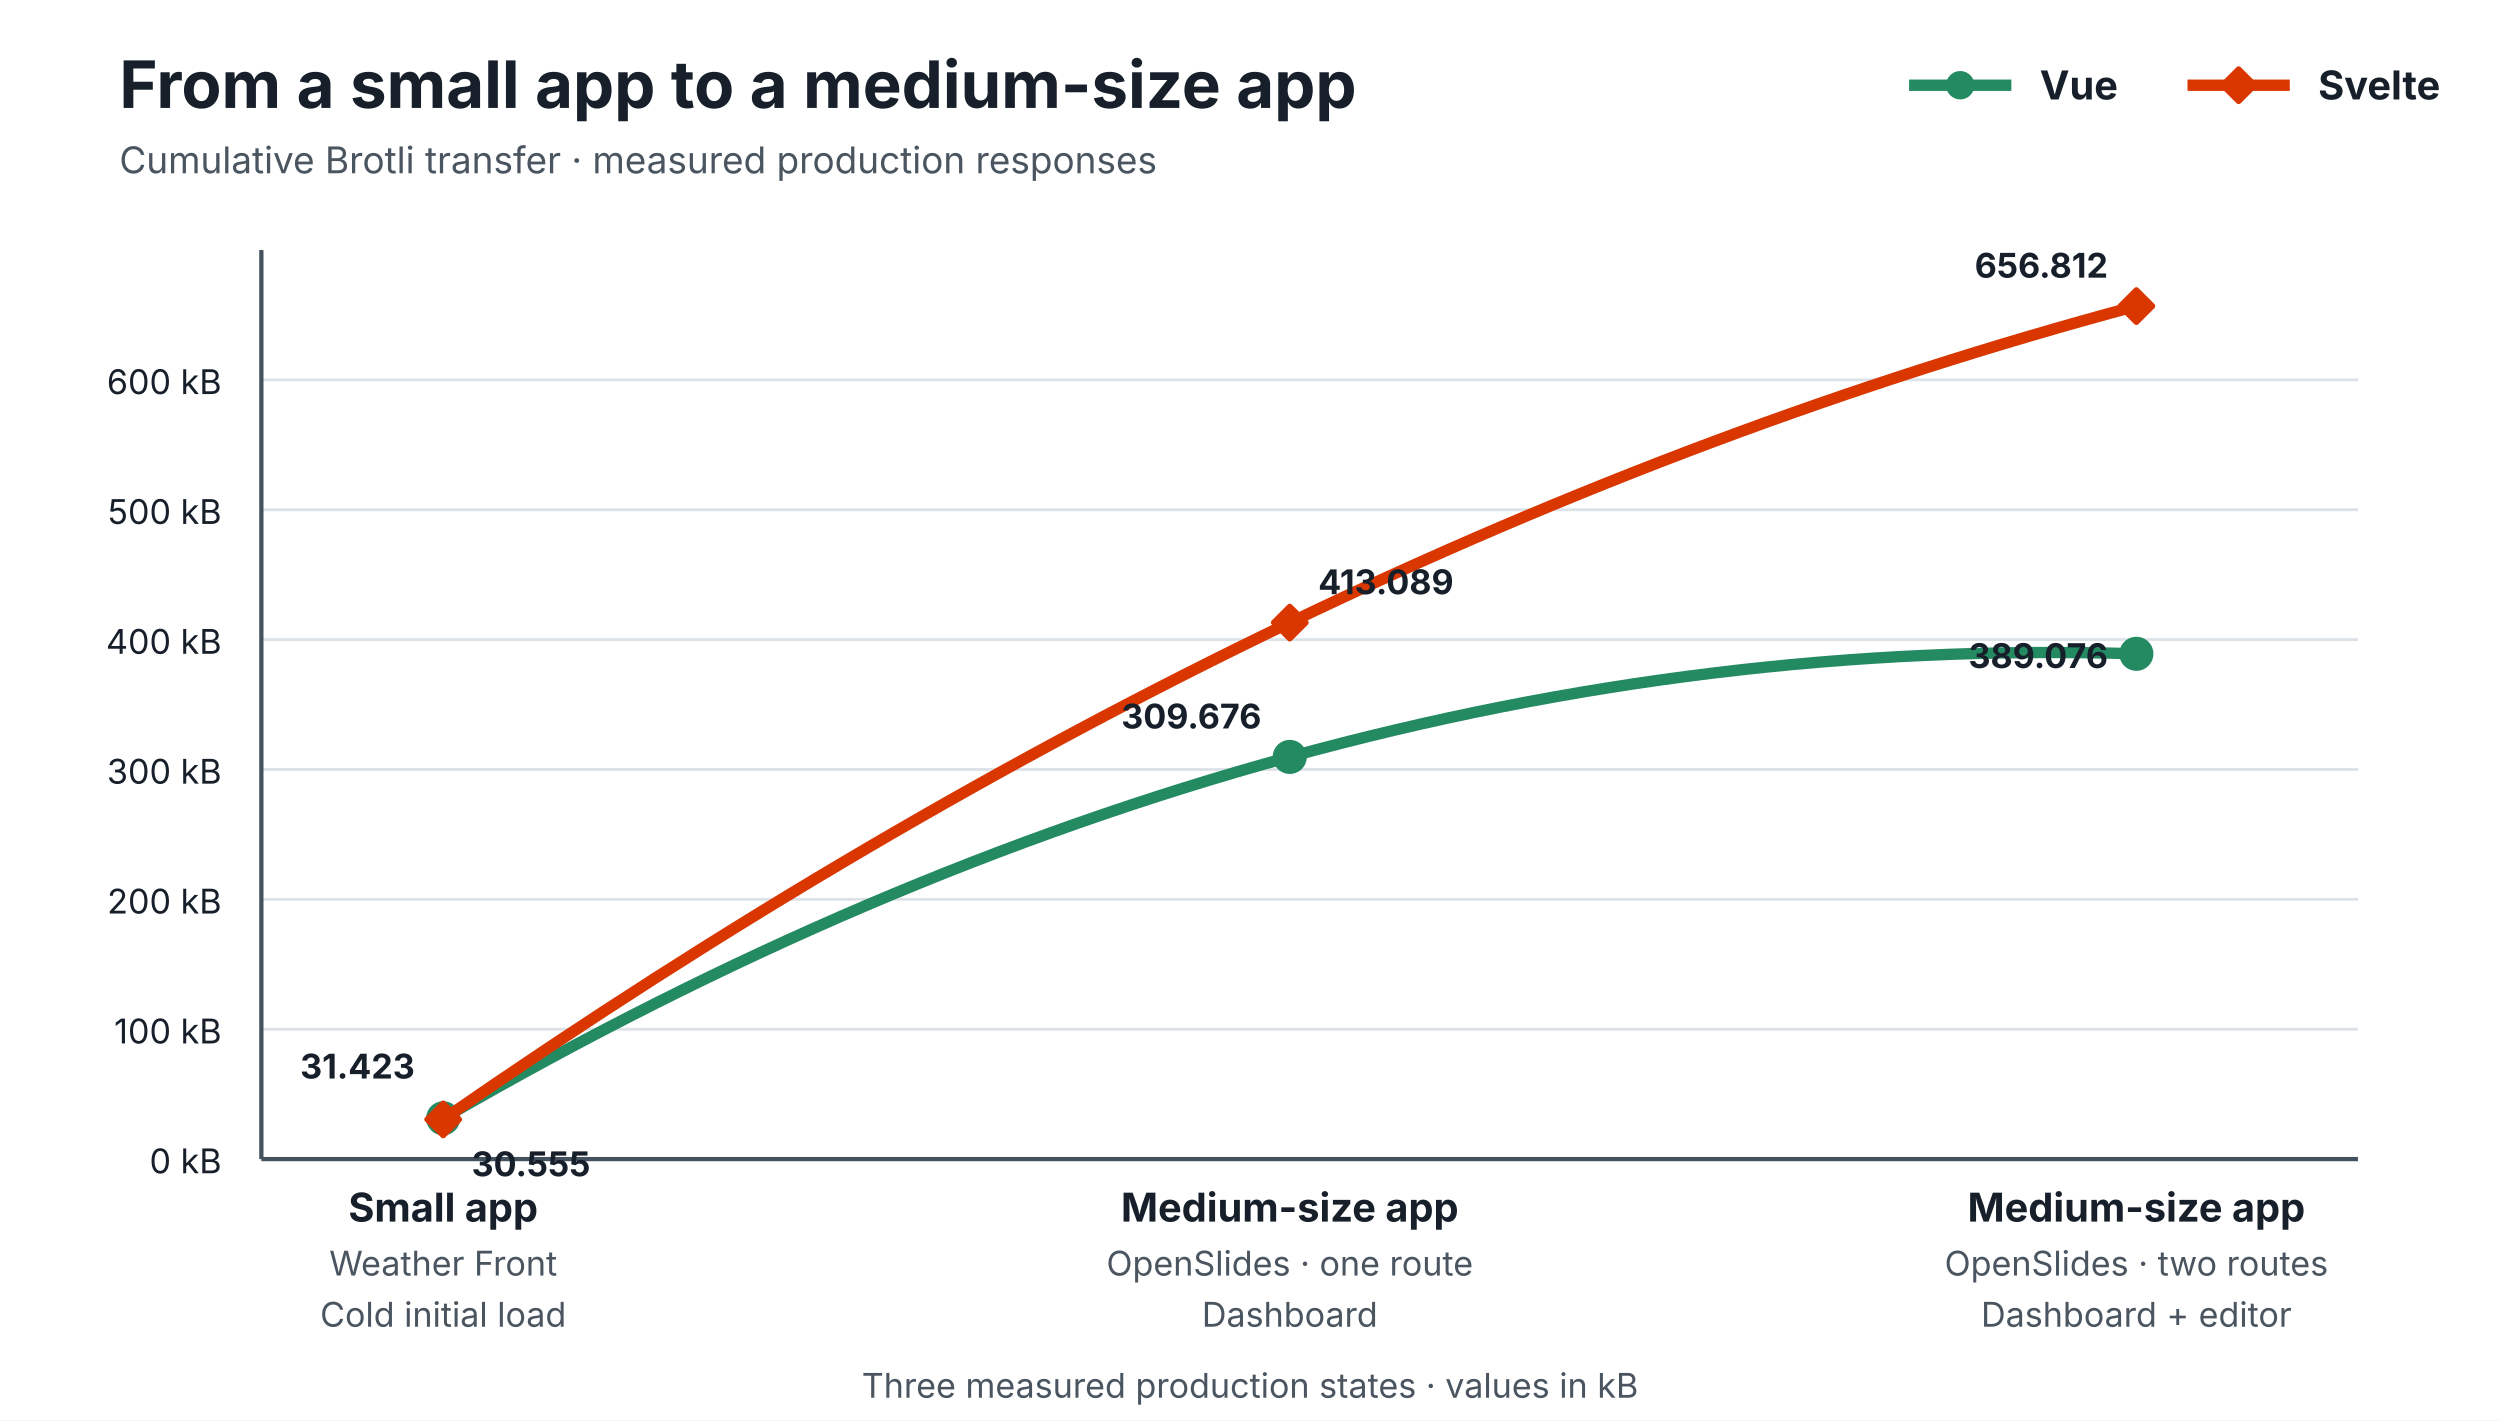
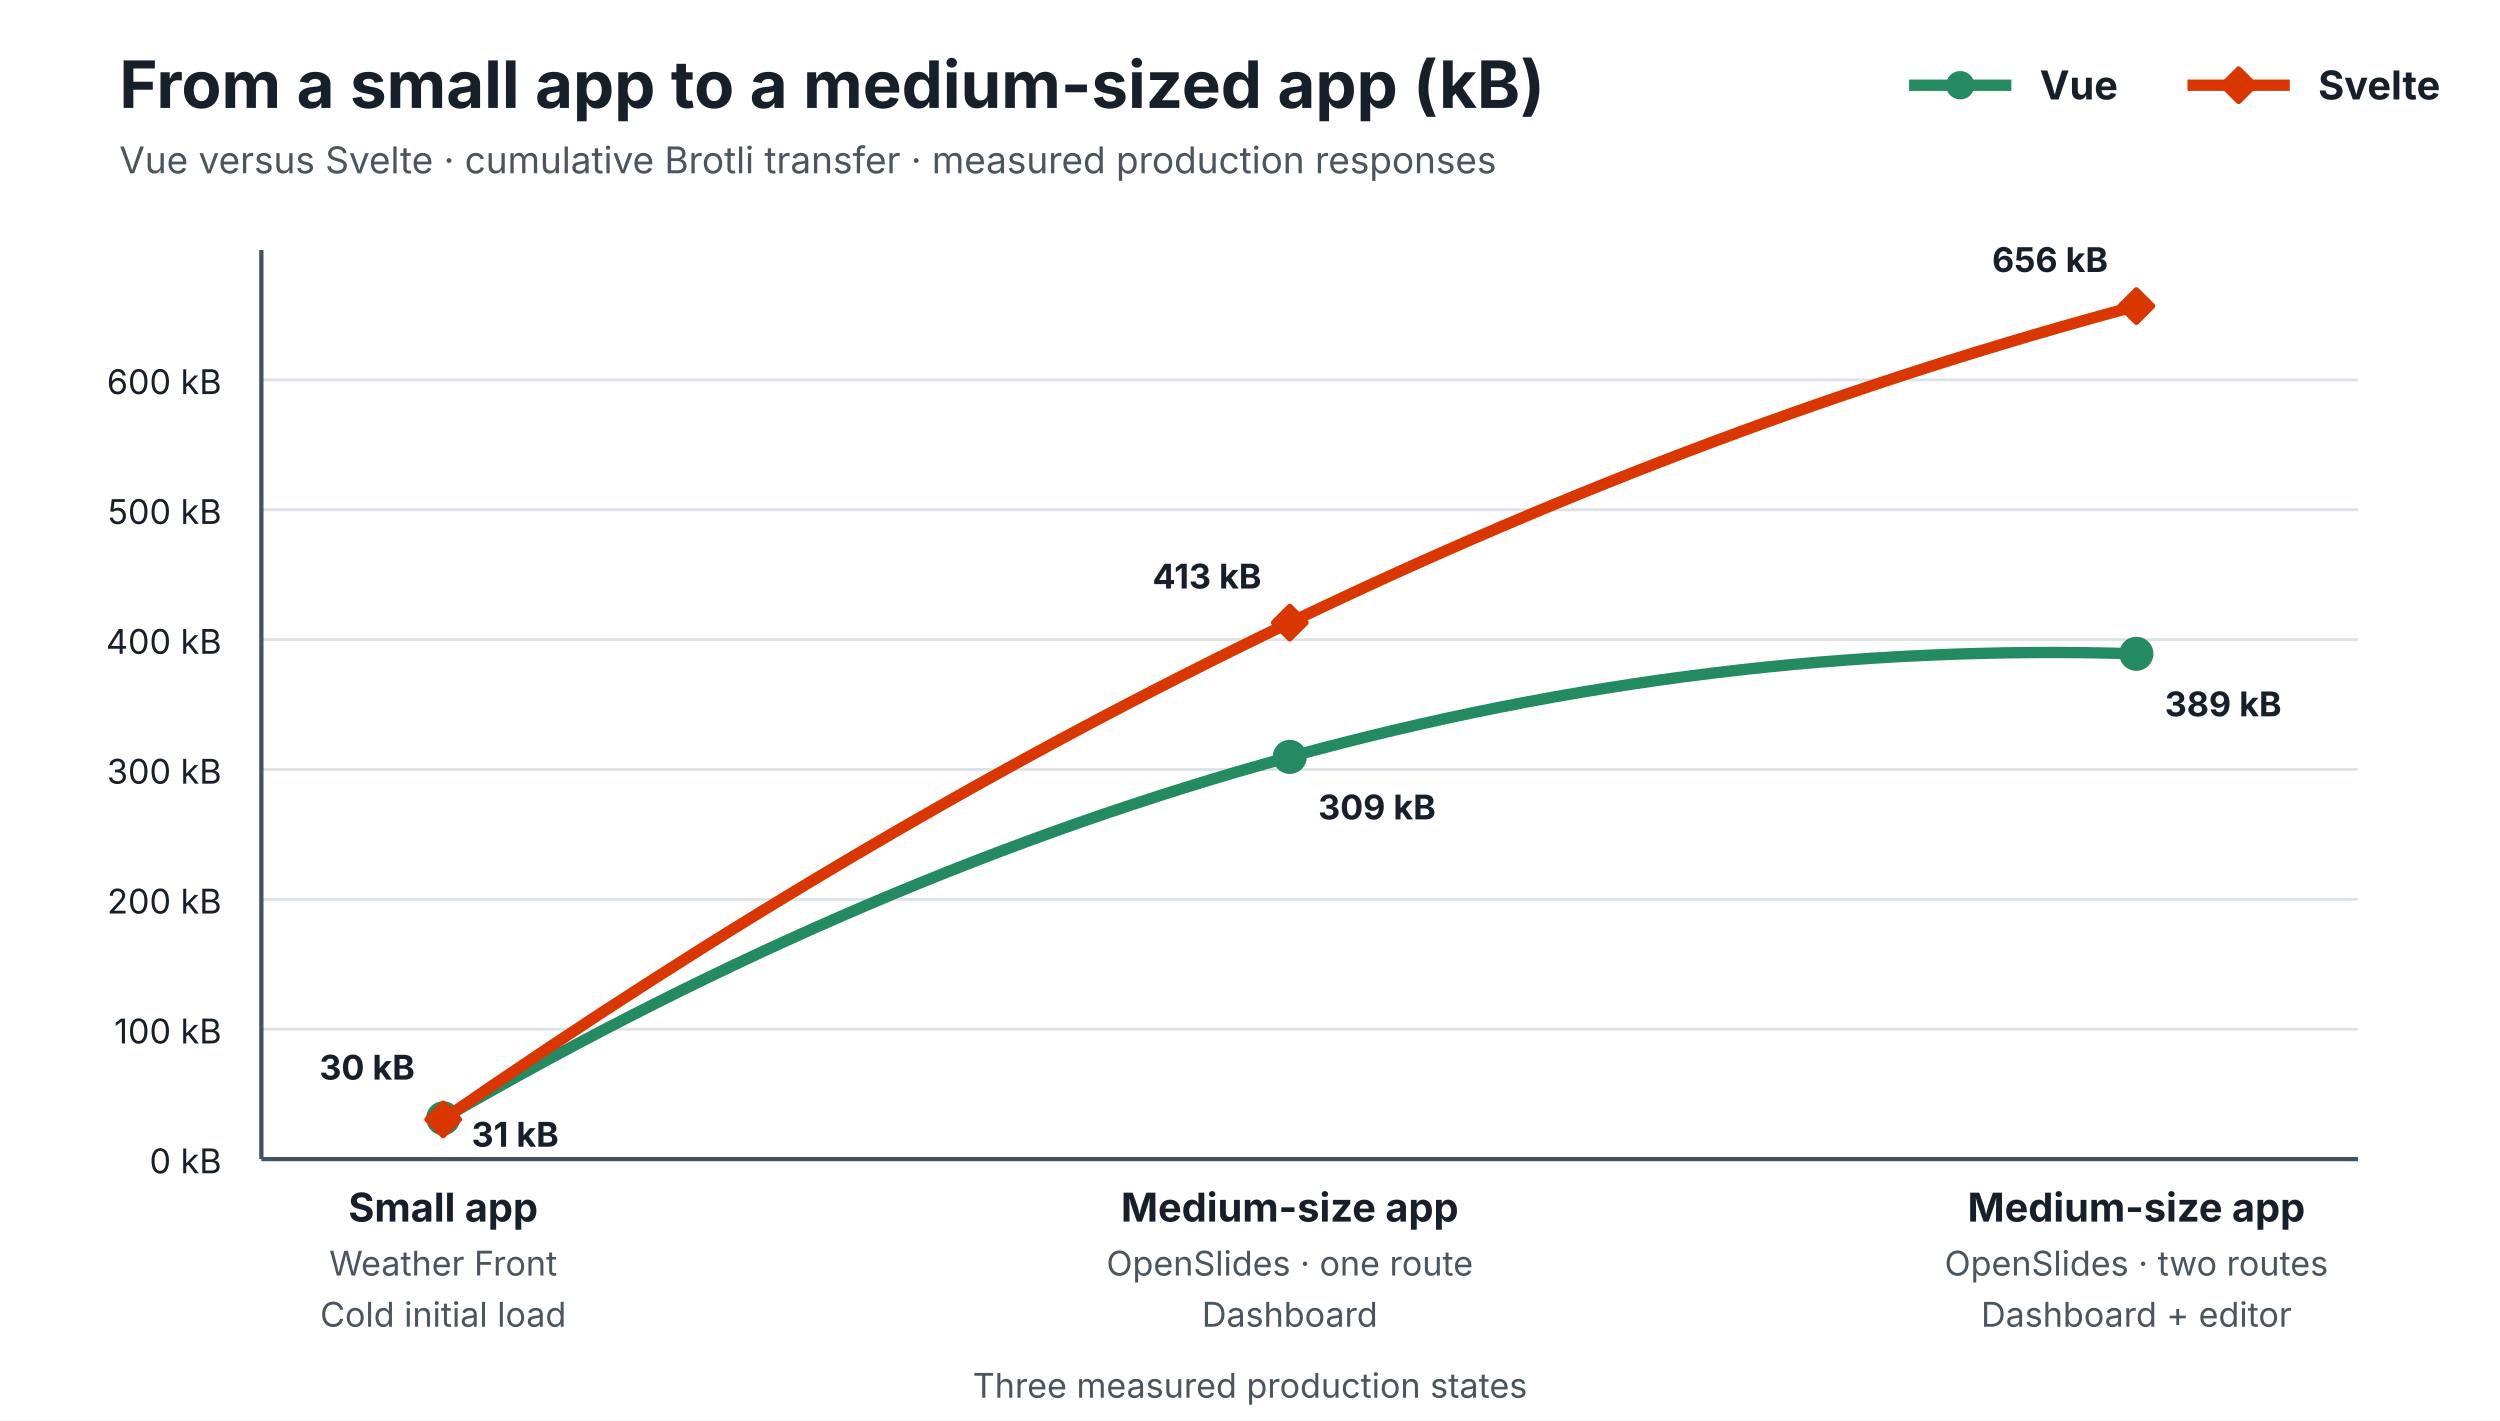
<svg xmlns="http://www.w3.org/2000/svg" width="880" height="500" viewBox="0 0 880 500" role="img" aria-labelledby="title description">
  <style>
    text { font-family: ui-sans-serif, system-ui, -apple-system, BlinkMacSystemFont, "Segoe UI", sans-serif; fill: #17202a; }
    .title { font-size: 23px; font-weight: 700; }
    .subtitle { font-size: 13px; fill: #4a5560; }
    .axis { stroke: #44515e; stroke-width: 1.5; }
    .grid { stroke: #dce2e7; stroke-width: 1; }
    .tick { font-size: 12px; }
    .label { font-size: 14px; font-weight: 650; }
    .detail { font-size: 12px; fill: #4a5560; }
    .value { font-size: 12px; font-weight: 700; }
    .legend { font-size: 14px; font-weight: 650; }
  </style>
  <rect width="880" height="500" fill="#ffffff" />
-   <text x="42" y="38" class="title">From a small app to a medium-size app</text>
-   <text x="42" y="61" class="subtitle">Cumulative Brotli transfer · measured production responses</text>
+   <text x="42" y="38" class="title">From a small app to a medium-sized app (kB)</text>
+   <text x="42" y="61" class="subtitle">Vue versus Svelte · cumulative Brotli transfer · measured production responses</text>
  <line x1="672" y1="30" x2="708" y2="30" stroke="#238a62" stroke-width="4" />
  <circle cx="690" cy="30" r="5" fill="#238a62" />
  <text x="718" y="35" class="legend">Vue</text>
  <line x1="770" y1="30" x2="806" y2="30" stroke="#d93600" stroke-width="4" />
  <rect x="783" y="25" width="10" height="10" rx="1" fill="#d93600" transform="rotate(45 788 30)" />
  <text x="816" y="35" class="legend">Svelte</text>
  <line x1="92" y1="408" x2="830" y2="408" class="grid" />
  <text x="78" y="413" text-anchor="end" class="tick">0 kB</text>
  <line x1="92" y1="362.29" x2="830" y2="362.29" class="grid" />
  <text x="78" y="367.29" text-anchor="end" class="tick">100 kB</text>
  <line x1="92" y1="316.57" x2="830" y2="316.57" class="grid" />
  <text x="78" y="321.57" text-anchor="end" class="tick">200 kB</text>
  <line x1="92" y1="270.86" x2="830" y2="270.86" class="grid" />
  <text x="78" y="275.86" text-anchor="end" class="tick">300 kB</text>
  <line x1="92" y1="225.14" x2="830" y2="225.14" class="grid" />
  <text x="78" y="230.14" text-anchor="end" class="tick">400 kB</text>
  <line x1="92" y1="179.43" x2="830" y2="179.43" class="grid" />
  <text x="78" y="184.43" text-anchor="end" class="tick">500 kB</text>
  <line x1="92" y1="133.71" x2="830" y2="133.71" class="grid" />
  <text x="78" y="138.71" text-anchor="end" class="tick">600 kB</text>
  <line x1="92" y1="88" x2="92" y2="408" class="axis" />
  <line x1="92" y1="408" x2="830" y2="408" class="axis" />
  <path d="M 156 393.64 Q 454 220.97, 752 230.14" fill="none" stroke="#238a62" stroke-width="4" stroke-linecap="round" />
  <circle cx="156" cy="393.64" r="6" fill="#238a62" />
  <circle cx="454" cy="266.43" r="6" fill="#238a62" />
  <circle cx="752" cy="230.14" r="6" fill="#238a62" />
  <path d="M 156 394.03 Q 454 187.44, 752 107.74" fill="none" stroke="#d93600" stroke-width="4" stroke-linecap="round" />
  <rect x="151" y="389.03" width="10" height="10" rx="1" fill="#d93600" transform="rotate(45 156 394.03)" />
  <rect x="449" y="214.16" width="10" height="10" rx="1" fill="#d93600" transform="rotate(45 454 219.16)" />
  <rect x="747" y="102.74" width="10" height="10" rx="1" fill="#d93600" transform="rotate(45 752 107.74)" />
-   <text x="146" y="379.64" text-anchor="end" class="value">31.423</text>
-   <text x="166" y="414.03" class="value">30.555</text>
-   <text x="444" y="256.43" text-anchor="end" class="value">309.676</text>
-   <text x="464" y="209.16" class="value">413.089</text>
-   <text x="742" y="235.14" text-anchor="end" class="value">389.076</text>
-   <text x="742" y="97.74" text-anchor="end" class="value">656.812</text>
+   <text x="146" y="380.03" text-anchor="end" class="value">30 kB</text>
+   <text x="166" y="403.64" class="value">31 kB</text>
+   <text x="444" y="207.16" text-anchor="end" class="value">413 kB</text>
+   <text x="464" y="288.43" class="value">309 kB</text>
+   <text x="742" y="95.74" text-anchor="end" class="value">656 kB</text>
+   <text x="762" y="252.14" class="value">389 kB</text>
  <text x="156" y="430" text-anchor="middle" class="label">Small app</text>
  <text x="156" y="449" text-anchor="middle" class="detail">Weather Front</text>
  <text x="156" y="467" text-anchor="middle" class="detail">Cold initial load</text>
  <text x="454" y="430" text-anchor="middle" class="label">Medium-size app</text>
  <text x="454" y="449" text-anchor="middle" class="detail">OpenSlides · one route</text>
  <text x="454" y="467" text-anchor="middle" class="detail">Dashboard</text>
  <text x="752" y="430" text-anchor="middle" class="label">Medium-size app</text>
  <text x="752" y="449" text-anchor="middle" class="detail">OpenSlides · two routes</text>
  <text x="752" y="467" text-anchor="middle" class="detail">Dashboard + editor</text>
-   <text x="440" y="492" text-anchor="middle" class="detail">Three measured production states · values in kB</text>
+   <text x="440" y="492" text-anchor="middle" class="detail">Three measured production states</text>
</svg>
